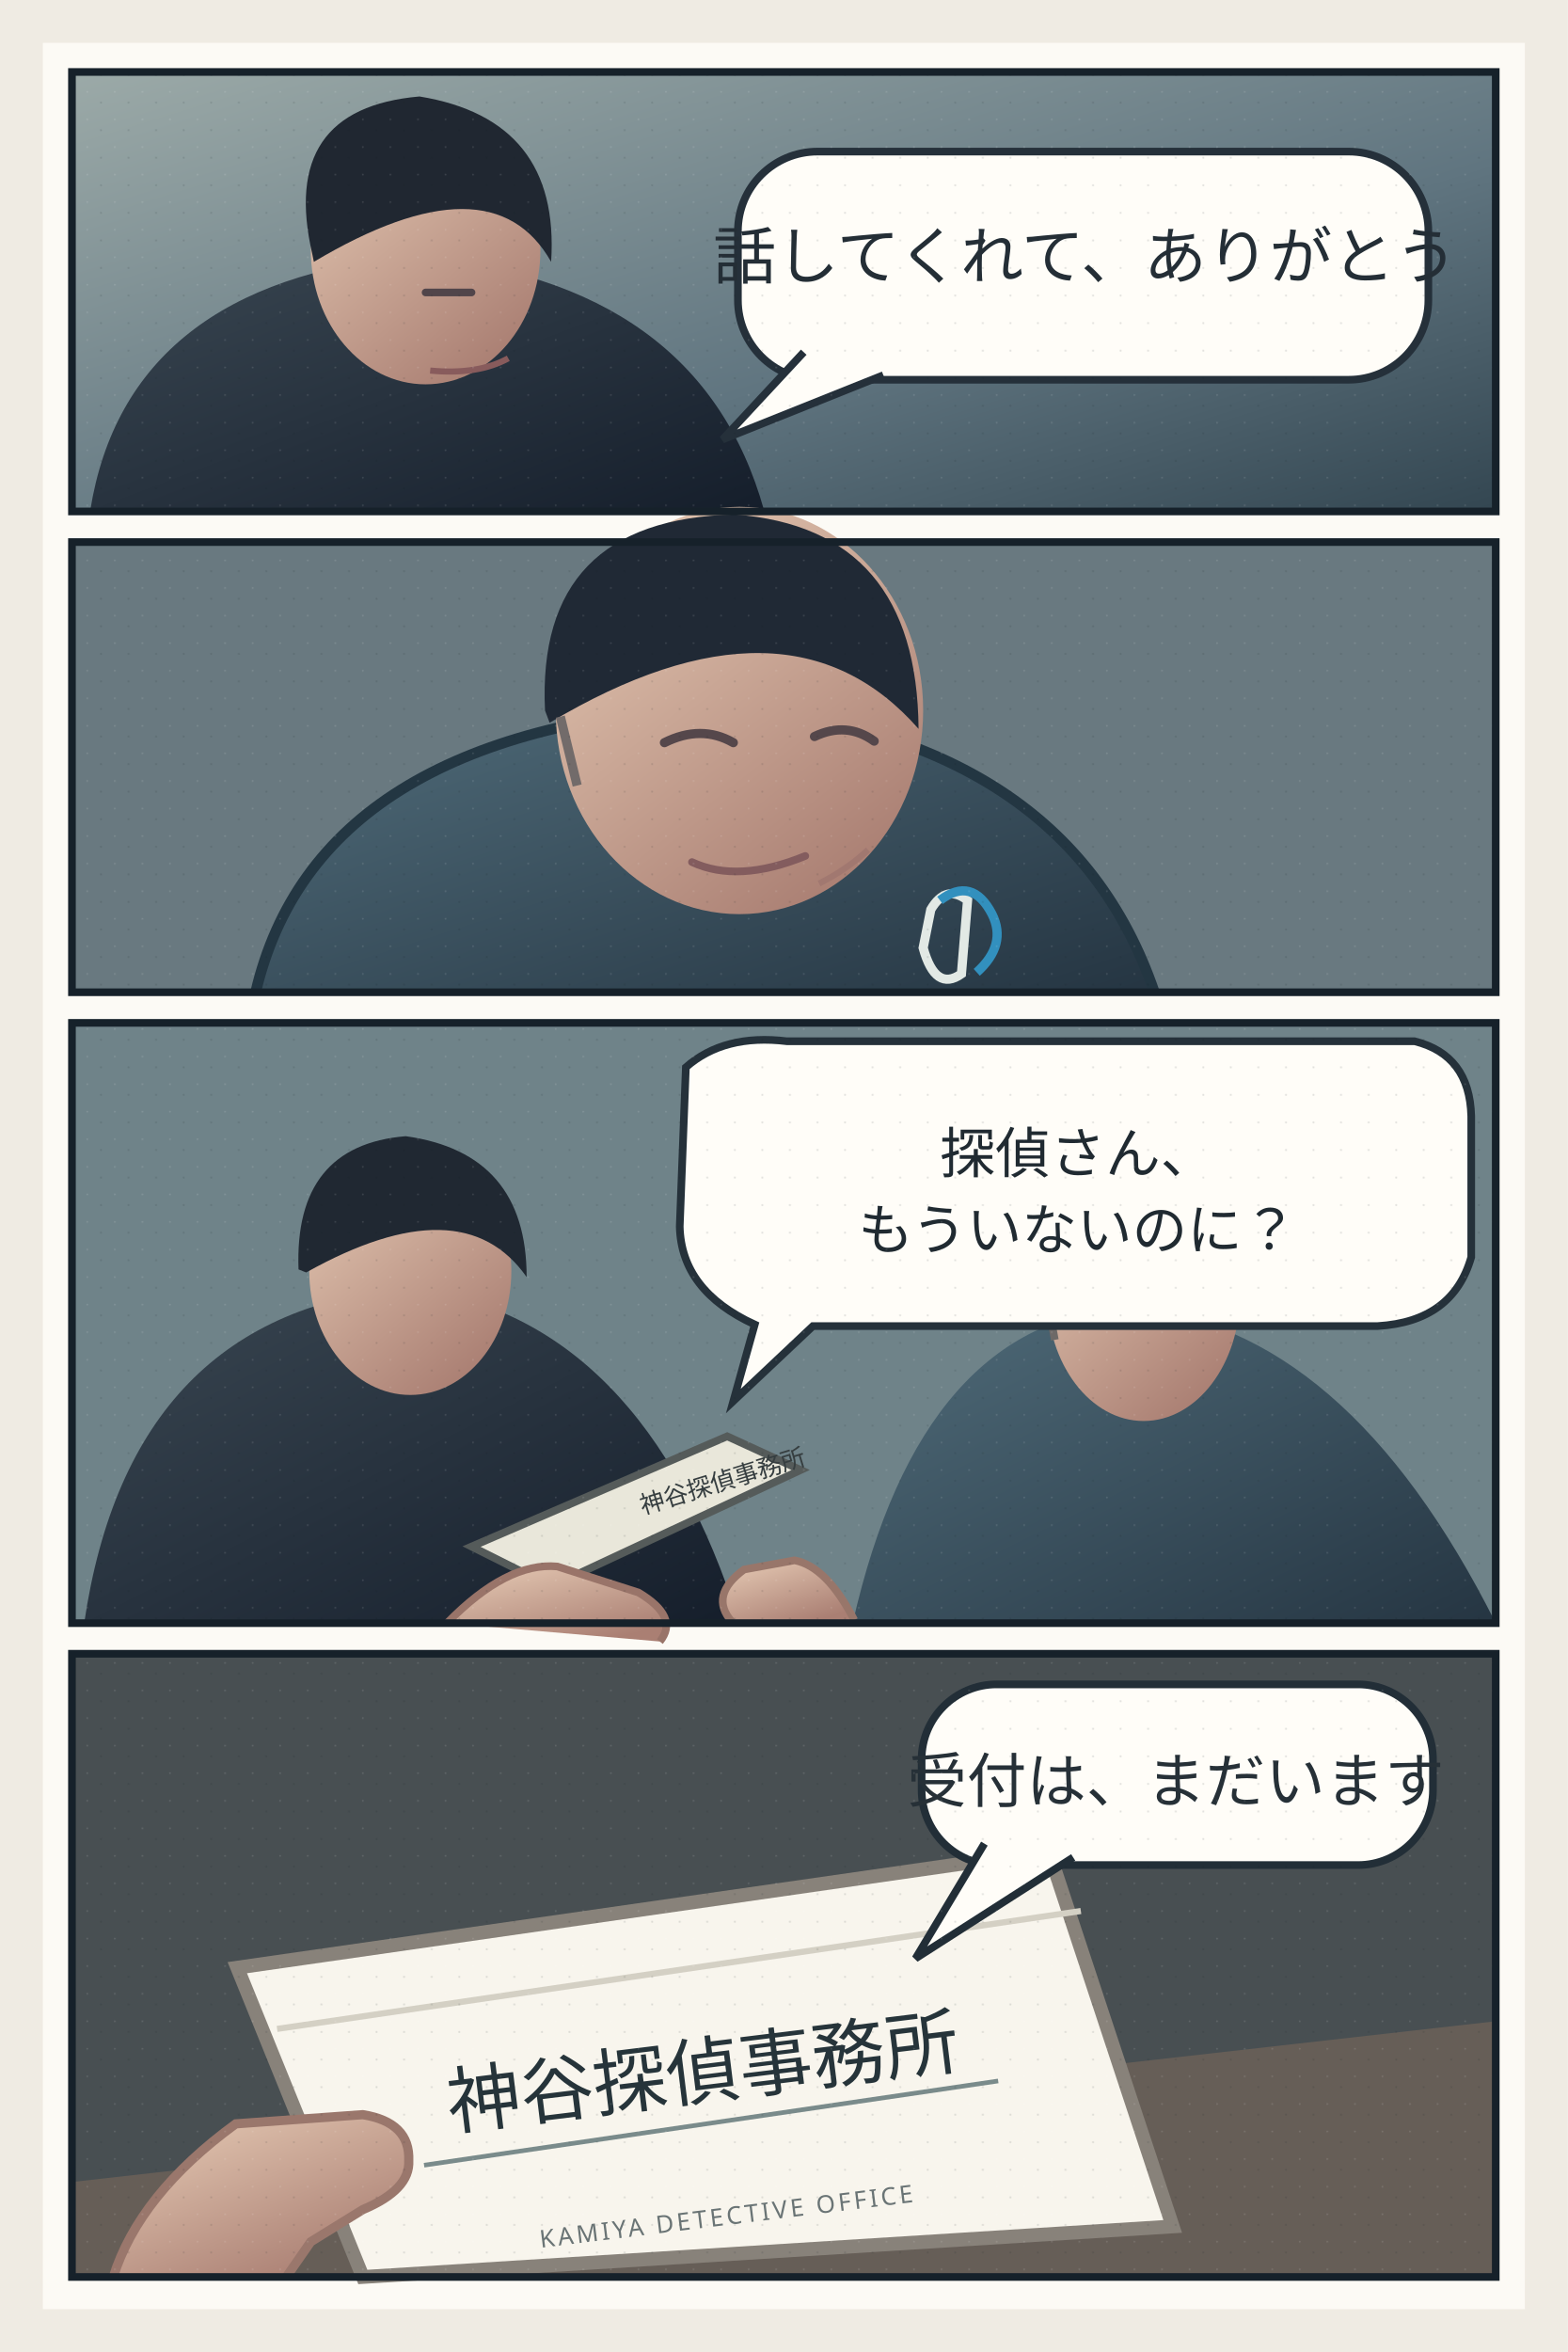
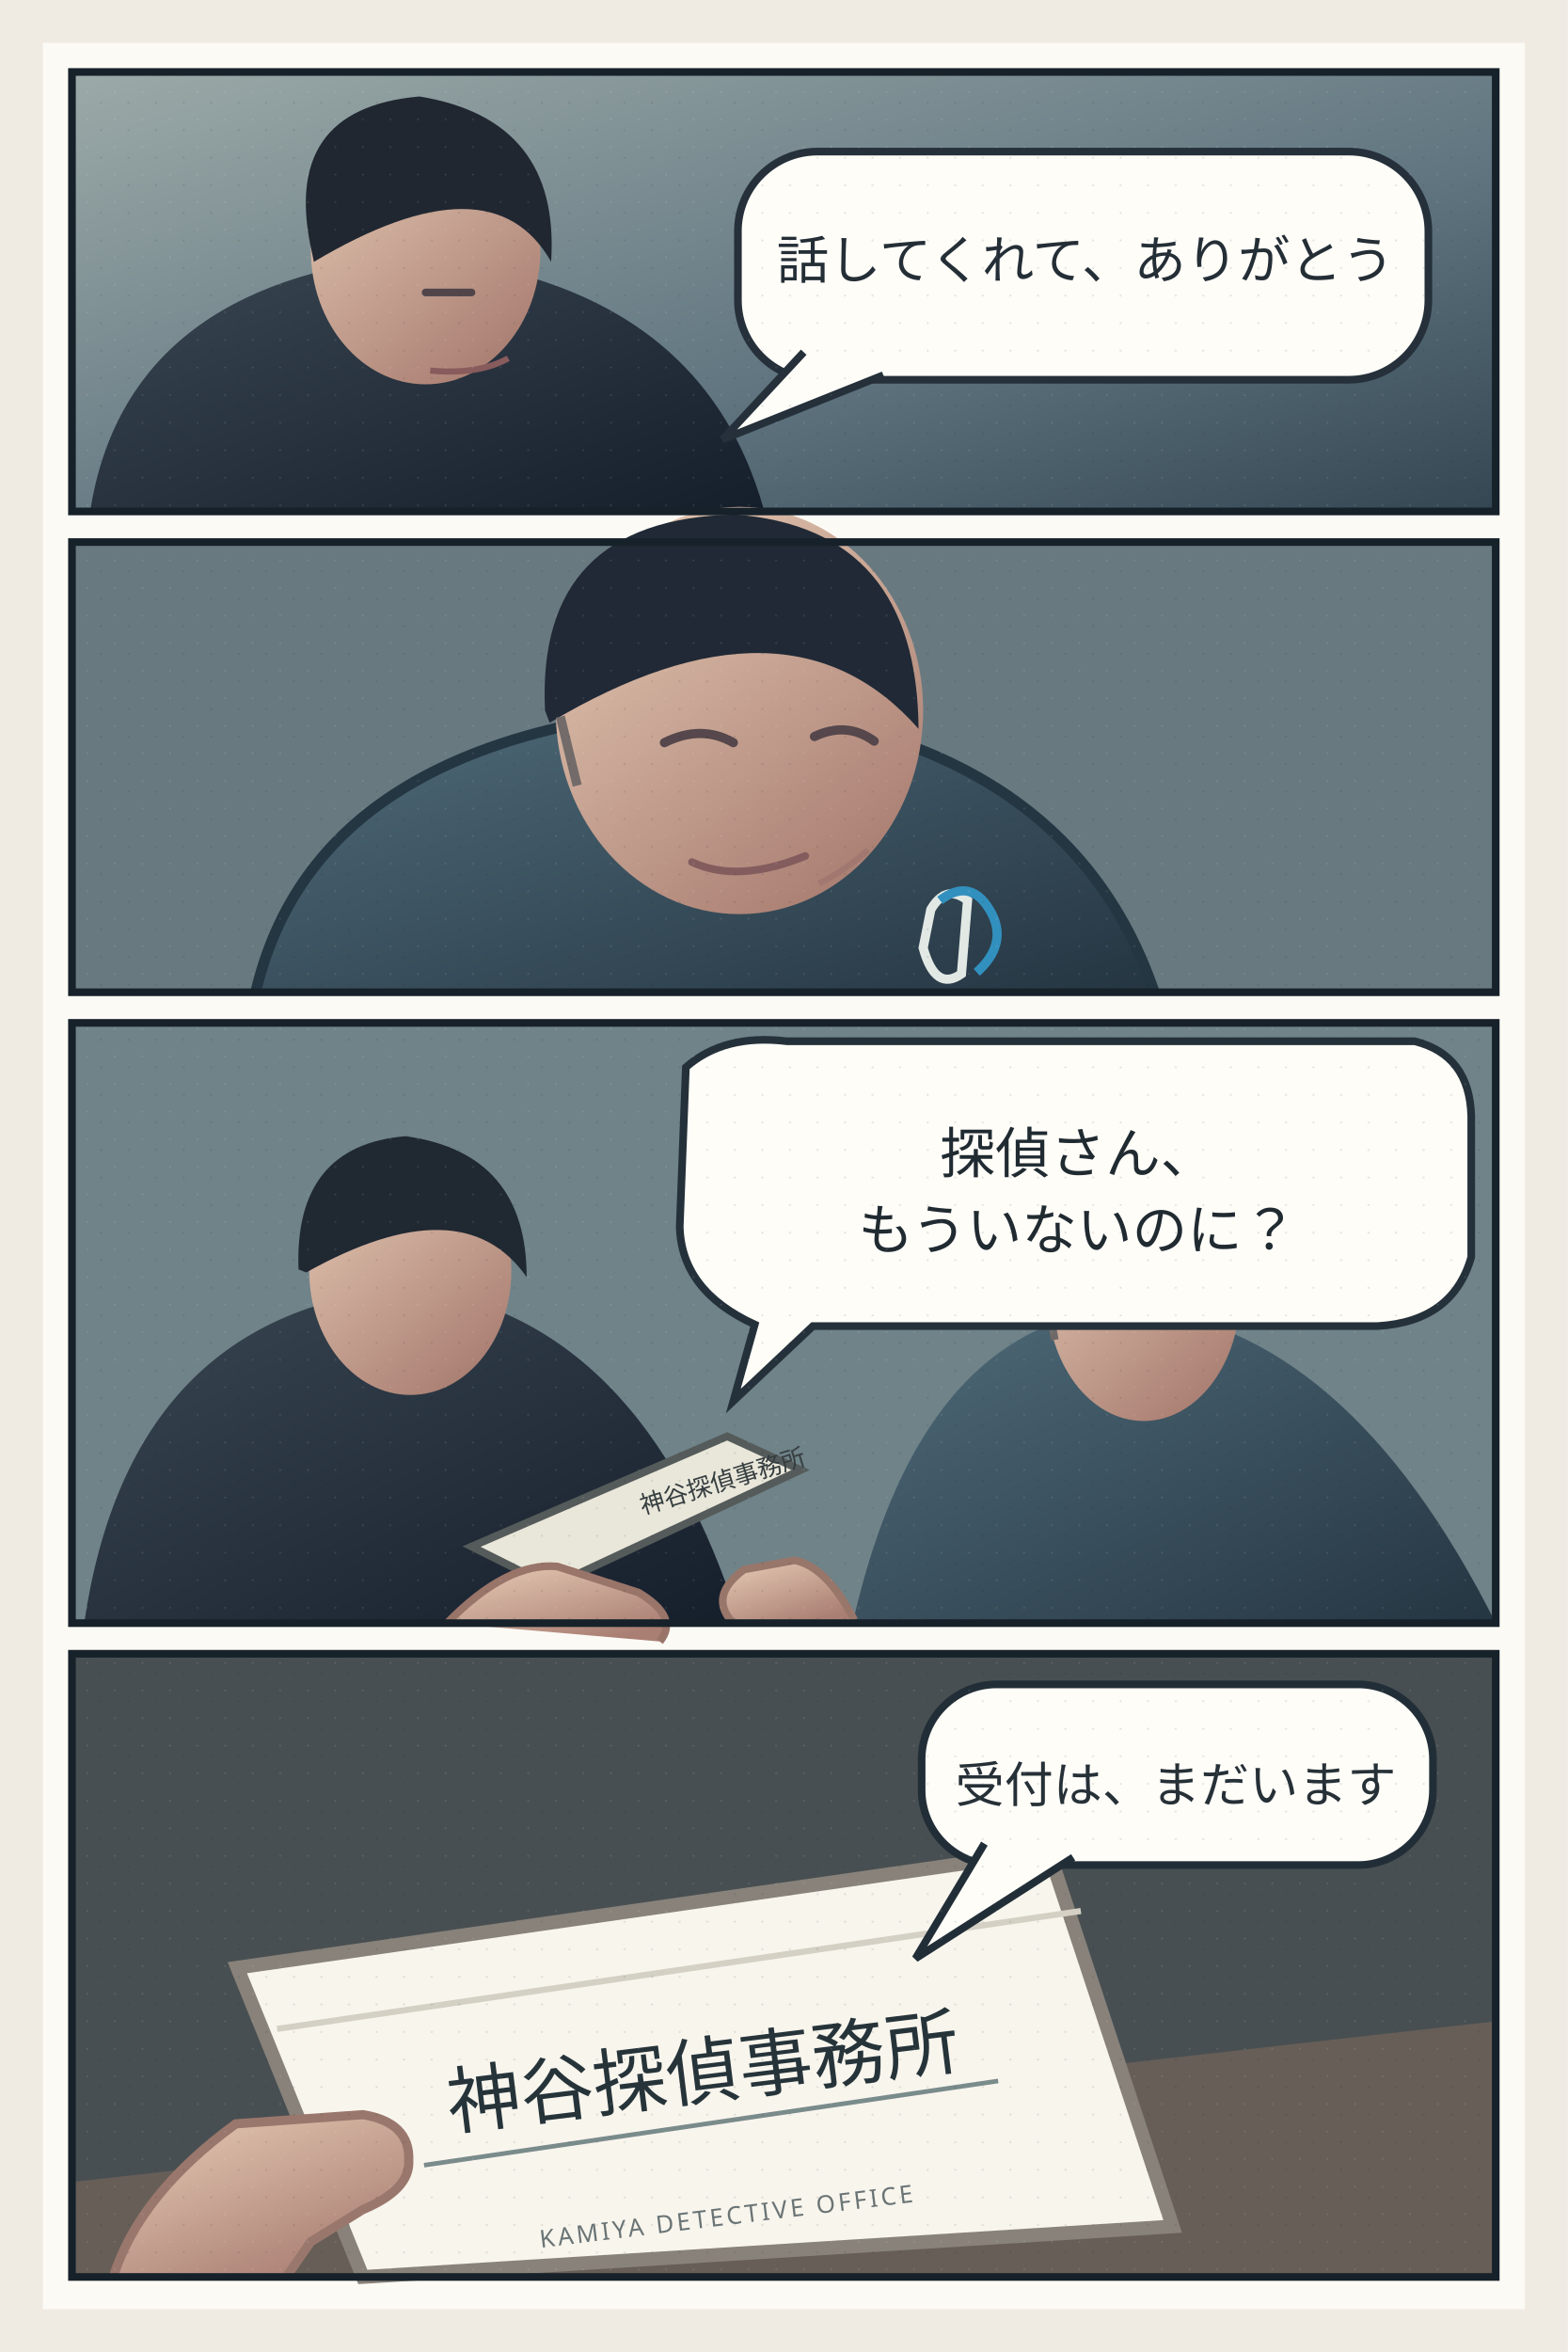
<svg xmlns="http://www.w3.org/2000/svg" width="1024" height="1536" viewBox="0 0 1024 1536">
  <defs>
    <linearGradient id="room" x1="0" y1="0" x2="1" y2="1">
      <stop stop-color="#9caaa8" />
      <stop offset=".6" stop-color="#607580" />
      <stop offset="1" stop-color="#334651" />
    </linearGradient>
    <linearGradient id="face" x1="0" y1="0" x2=".7" y2="1">
      <stop stop-color="#e8cdb7" />
      <stop offset="1" stop-color="#aa7f73" />
    </linearGradient>
    <linearGradient id="coat" x1="0" y1="0" x2="1" y2="1">
      <stop stop-color="#3a4752" />
      <stop offset="1" stop-color="#151e2b" />
    </linearGradient>
    <linearGradient id="jacket" x1="0" y1="0" x2="1" y2="1">
      <stop stop-color="#506c7a" />
      <stop offset="1" stop-color="#253542" />
    </linearGradient>
    <pattern id="grain" width="18" height="18" patternUnits="userSpaceOnUse">
      <circle cx="3" cy="6" r=".6" fill="#fff" opacity=".12" />
      <circle cx="12" cy="13" r=".7" fill="#101820" opacity=".11" />
    </pattern>
  </defs>
  <rect width="1024" height="1536" fill="#efebe3" />
  <rect x="28" y="28" width="968" height="1480" fill="#fcfaf5" />
  <rect x="47" y="47" width="930" height="287" fill="url(#room)" />
  <path d="M59 333Q83 185 269 167Q457 183 499 333" fill="url(#coat)" />
  <ellipse cx="278" cy="163" rx="75" ry="88" fill="url(#face)" />
  <path d="M204 166Q182 71 274 63Q366 78 360 171Q321 102 205 171" fill="#202731" />
  <path d="M278 191L308 191" stroke="#51454a" stroke-width="5" stroke-linecap="round" />
  <path d="M281 242Q312 245 332 234" stroke="#885b5c" stroke-width="4" fill="none" />
  <rect x="482" y="99" width="451" height="149" rx="52" fill="#fffdf8" stroke="#25303a" stroke-width="5" />
  <path d="M525 230L472 287L577 245" fill="#fffdf8" stroke="#25303a" stroke-width="5" />
-   <text x="709" y="182" text-anchor="middle" font-family="Noto Sans CJK JP,sans-serif" font-size="41" fill="#242e36">話してくれて、ありがとう</text>
+   <text x="709" y="182" text-anchor="middle" font-family="Noto Sans CJK JP,sans-serif" font-size="34" fill="#242e36">話してくれて、ありがとう</text>
  <rect x="47" y="47" width="930" height="287" fill="url(#grain)" />
  <rect x="47" y="354" width="930" height="294" fill="#697980" />
  <path d="M167 648Q207 477 467 461Q696 478 754 648" fill="url(#jacket)" stroke="#233642" stroke-width="7" />
  <ellipse cx="483" cy="464" rx="120" ry="133" fill="url(#face)" />
  <path d="M356 464Q350 339 480 336Q599 345 600 476Q515 379 359 472" fill="#202935" />
  <path d="M366 468L377 513" stroke="#726b6a" stroke-width="6" />
  <path d="M434 485Q458 473 479 485M532 481Q553 471 571 484" stroke="#55474b" stroke-width="6" stroke-linecap="round" fill="none" />
  <path d="M452 563Q482 577 526 559" stroke="#835c5e" stroke-width="5" fill="none" stroke-linecap="round" />
  <path d="M535 577Q553 568 567 555" stroke="#a17870" stroke-width="4" fill="none" />
  <path d="M608 594Q618 577 632 588L628 636Q611 648 603 619Z" fill="none" stroke="#e2e9e5" stroke-width="6" />
  <path d="M614 588Q635 572 648 597Q658 617 638 635" fill="none" stroke="#3290be" stroke-width="6" />
  <rect x="47" y="354" width="930" height="294" fill="url(#grain)" />
  <rect x="47" y="668" width="930" height="392" fill="#6f8389" />
  <path d="M55 1060Q85 856 268 841Q420 860 483 1060" fill="url(#coat)" />
  <ellipse cx="268" cy="830" rx="66" ry="81" fill="url(#face)" />
  <path d="M195 829Q192 748 265 742Q344 753 344 834Q302 774 200 831" fill="#202832" />
  <path d="M557 1060Q602 861 738 854Q879 865 977 1060" fill="url(#jacket)" />
  <ellipse cx="747" cy="845" rx="63" ry="83" fill="url(#face)" />
  <path d="M685 837Q680 760 745 751Q820 761 820 841Q775 784 687 843" fill="#242a35" />
  <path d="M684 848L689 875" stroke="#6e6967" stroke-width="5" />
  <path d="M308 1010L475 938L523 960L360 1036Z" fill="#e9e7da" stroke="#555b5a" stroke-width="5" />
  <text x="420" y="989" font-family="Noto Sans CJK JP,sans-serif" font-size="16" transform="rotate(-17 420 989)" fill="#363e40">神谷探偵事務所</text>
  <path d="M292 1060Q331 1020 364 1023L417 1040Q444 1056 431 1072" fill="url(#face)" stroke="#997469" stroke-width="5" />
  <path d="M558 1058Q540 1023 519 1019L486 1025Q463 1042 478 1059" fill="url(#face)" stroke="#98766a" stroke-width="5" />
  <path d="M448 697Q473 675 514 680H924Q960 689 961 729V821Q949 863 900 866H531L479 915L493 865Q445 843 444 801Z" fill="#fffdf8" stroke="#25313a" stroke-width="5" />
  <text x="704" y="766" text-anchor="middle" font-family="Noto Sans CJK JP,sans-serif" font-size="36" fill="#202a31">探偵さん、</text>
  <text x="704" y="816" text-anchor="middle" font-family="Noto Sans CJK JP,sans-serif" font-size="36" fill="#202a31">もういないのに？</text>
  <rect x="47" y="668" width="930" height="392" fill="url(#grain)" />
  <rect x="47" y="1080" width="930" height="407" fill="#484f52" />
  <path d="M47 1425L977 1320V1487H47Z" fill="#665e57" />
  <path d="M155 1285L685 1209L766 1454L237 1487Z" fill="#f8f5ed" stroke="#88827a" stroke-width="9" />
  <path d="M181 1325L706 1248" stroke="#d4d0c4" stroke-width="4" />
  <text x="461" y="1370" font-family="Noto Sans CJK JP,sans-serif" font-size="48" text-anchor="middle" fill="#26343a" transform="rotate(-7 461 1370)">神谷探偵事務所</text>
  <path d="M277 1414L652 1359" stroke="#7a8b8b" stroke-width="3" />
  <text x="475" y="1453" font-family="sans-serif" font-size="16" letter-spacing="2" text-anchor="middle" fill="#6a7475" transform="rotate(-7 475 1453)">KAMIYA DETECTIVE OFFICE</text>
  <path d="M74 1487Q91 1433 154 1387L237 1381Q268 1386 267 1411Q268 1430 237 1443L203 1464L187 1487" fill="url(#face)" stroke="#9a776c" stroke-width="6" />
  <rect x="602" y="1100" width="334" height="118" rx="49" fill="#fffdf8" stroke="#222e37" stroke-width="5" />
  <path d="M643 1204L598 1279L701 1213" fill="#fffdf8" stroke="#222e37" stroke-width="5" />
-   <text x="768" y="1177" text-anchor="middle" font-family="Noto Sans CJK JP,sans-serif" font-size="39" fill="#263037">受付は、まだいます</text>
+   <text x="768" y="1177" text-anchor="middle" font-family="Noto Sans CJK JP,sans-serif" font-size="32" fill="#263037">受付は、まだいます</text>
  <rect x="47" y="1080" width="930" height="407" fill="url(#grain)" />
  <g fill="none" stroke="#16212a" stroke-width="5">
    <rect x="47" y="47" width="930" height="287" />
    <rect x="47" y="354" width="930" height="294" />
    <rect x="47" y="668" width="930" height="392" />
    <rect x="47" y="1080" width="930" height="407" />
  </g>
</svg>
